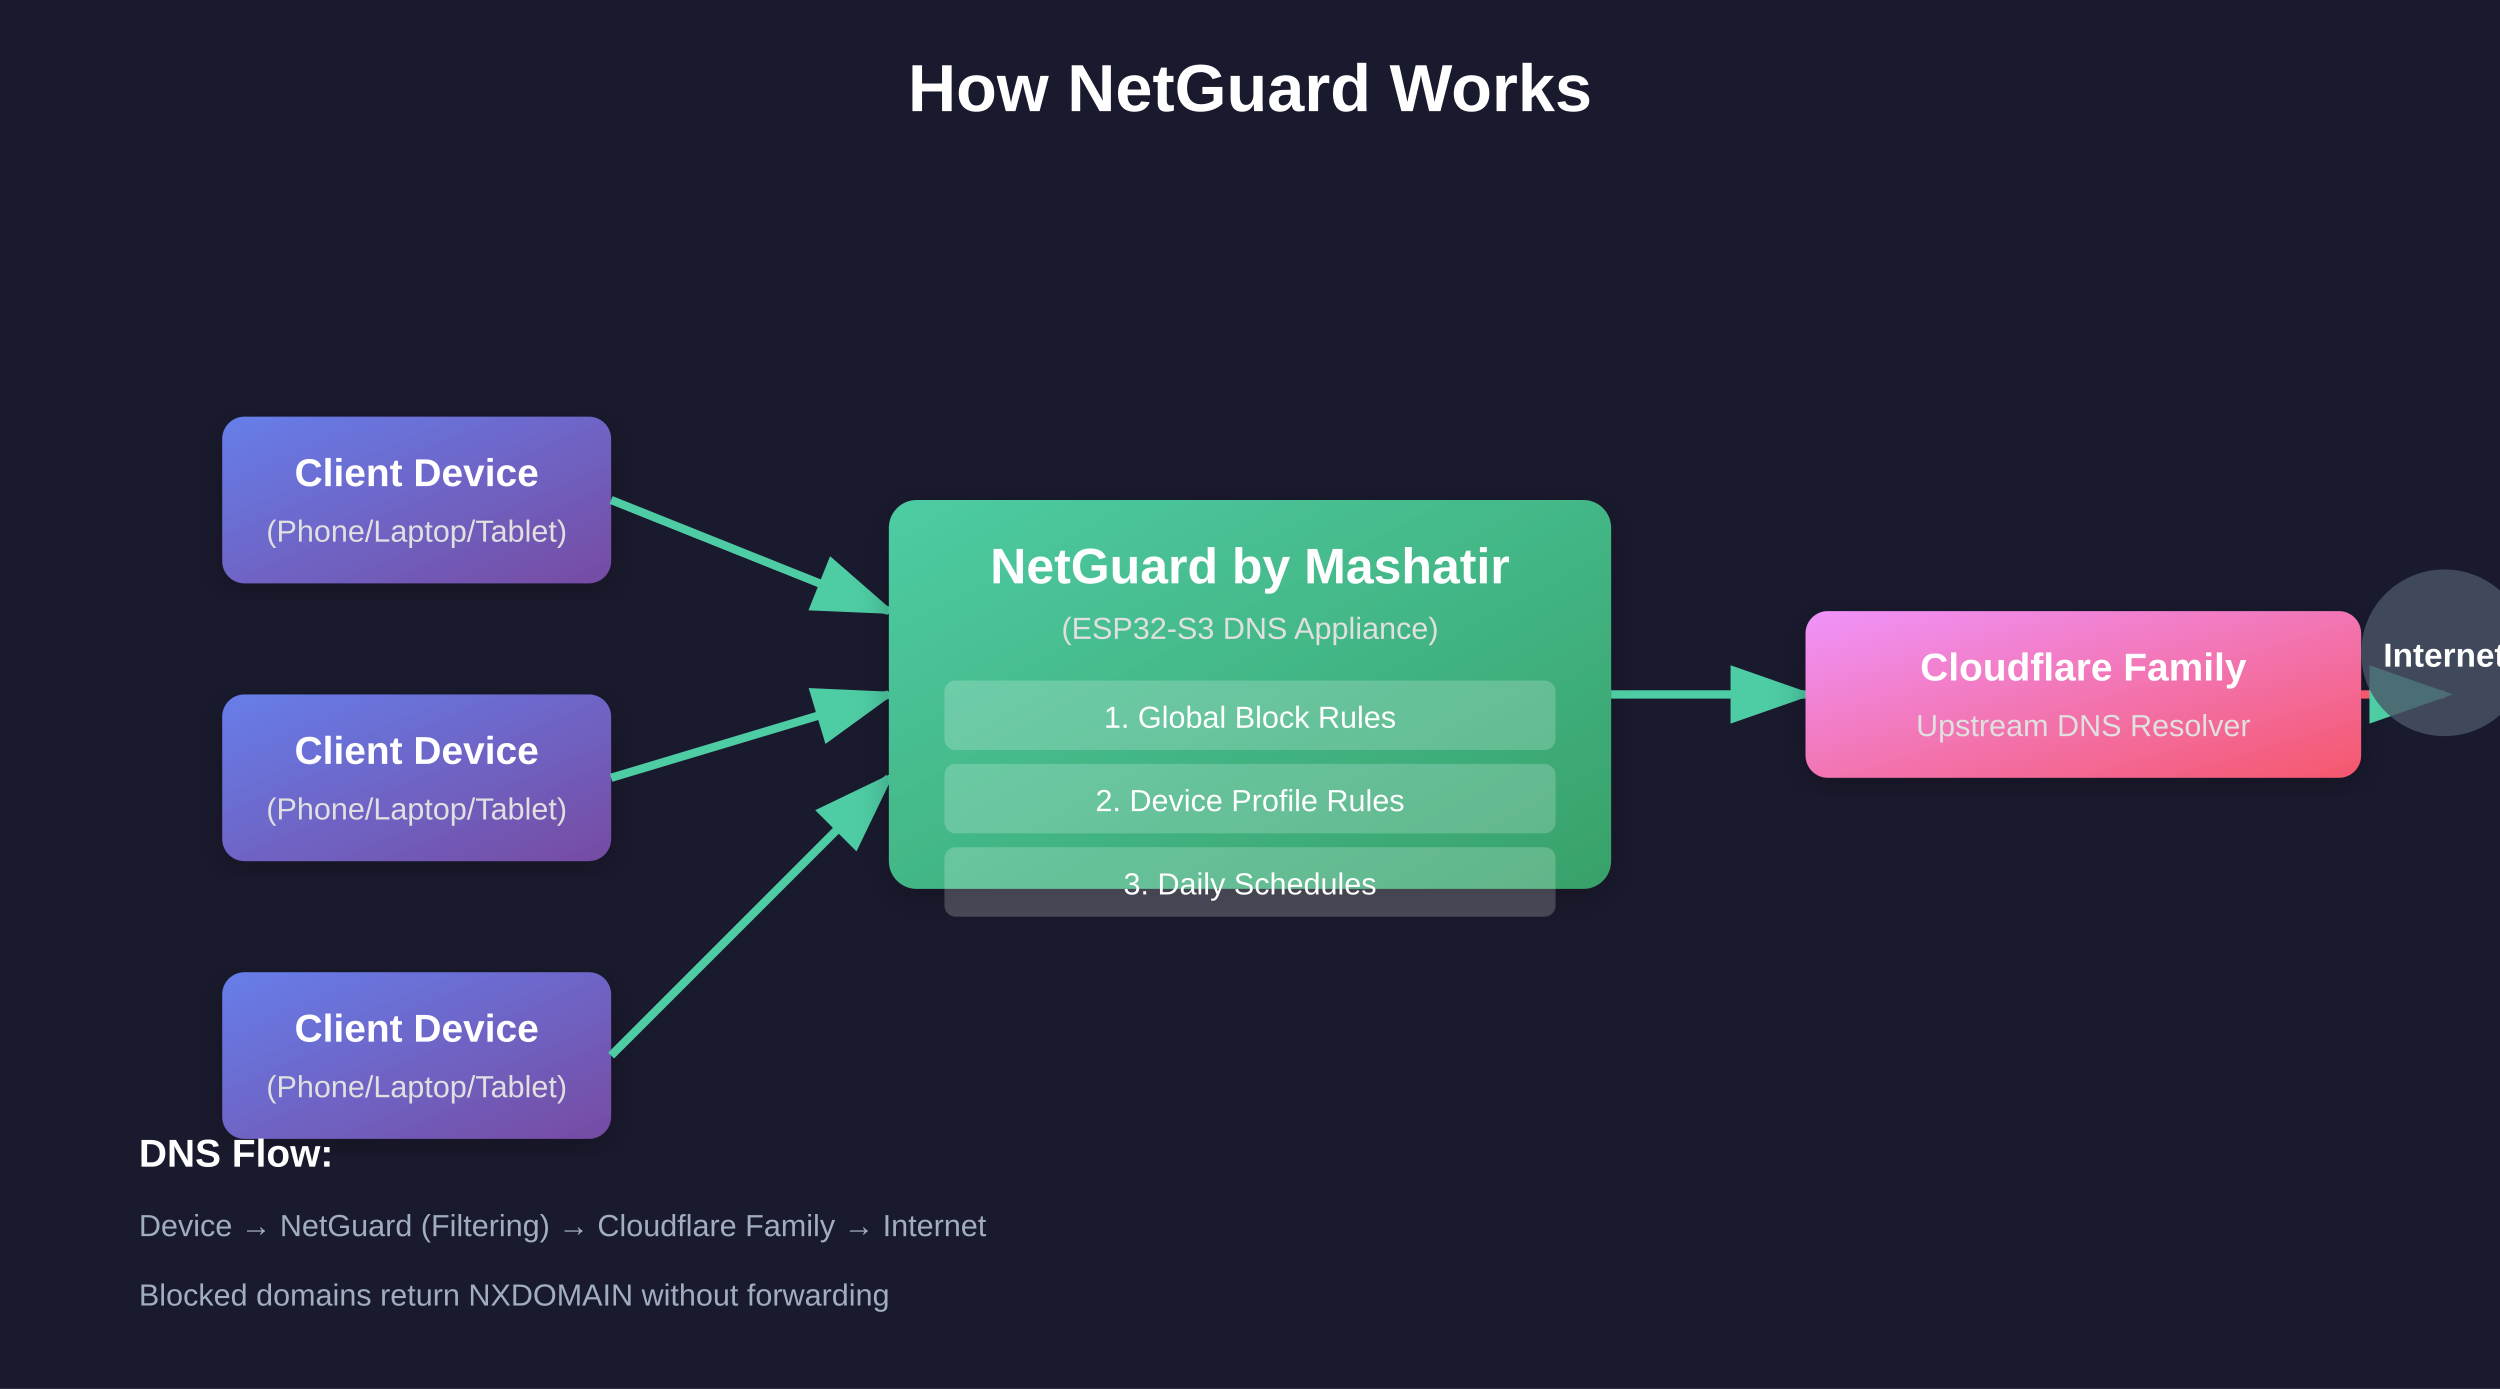
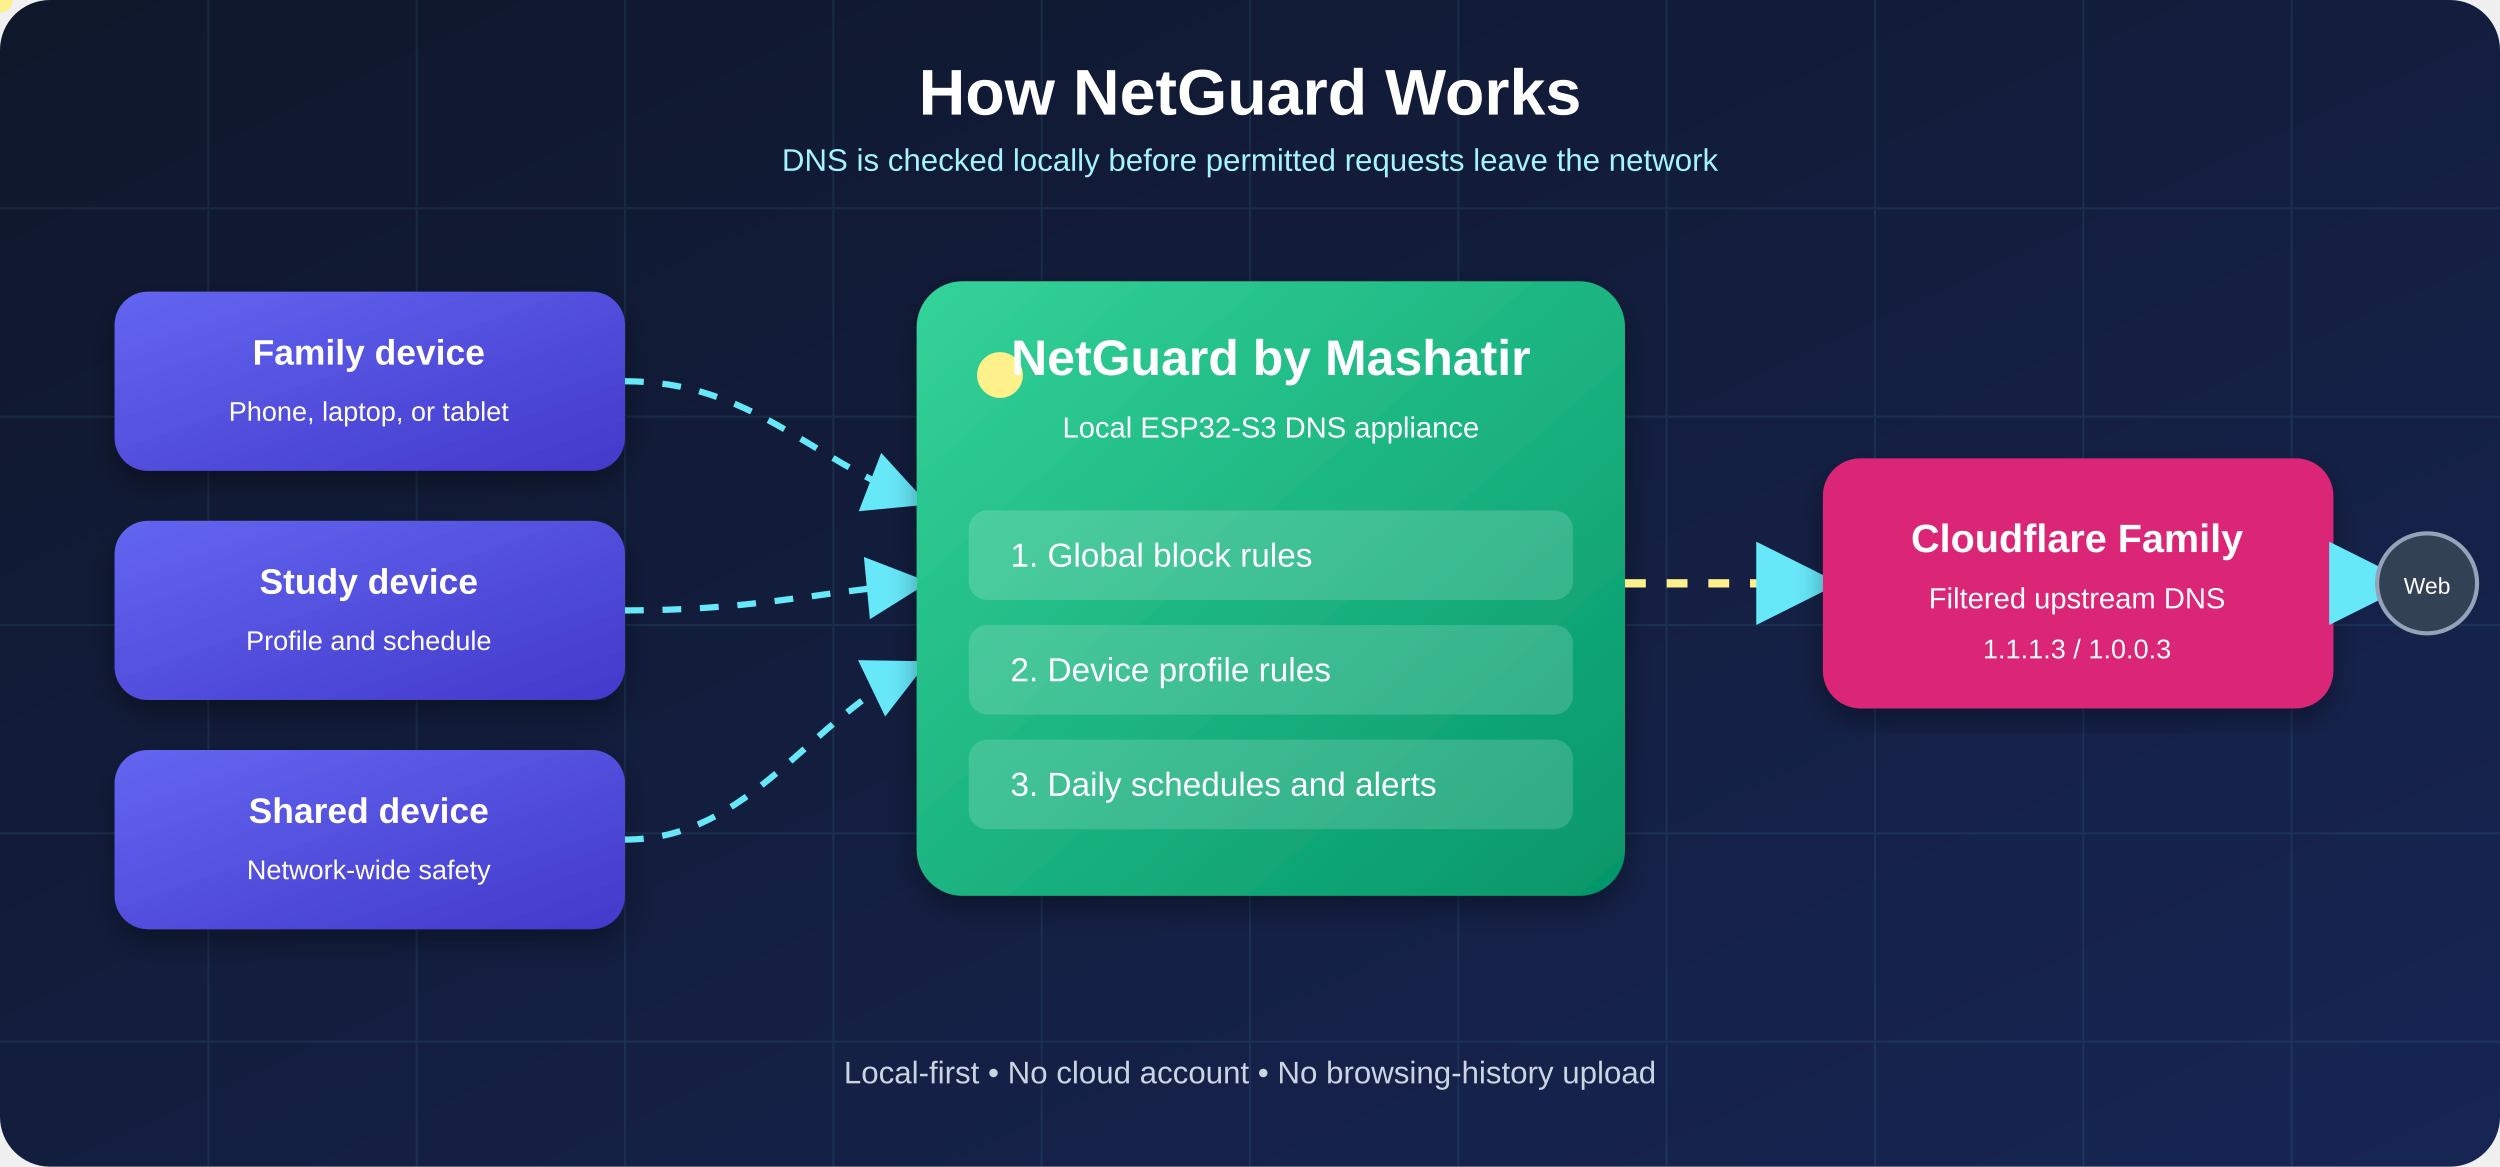
- <svg xmlns="http://www.w3.org/2000/svg" viewBox="0 0 900 500">
+ <svg xmlns="http://www.w3.org/2000/svg" viewBox="0 0 1200 560" role="img" aria-labelledby="t d">
  <defs>
-     <linearGradient id="deviceGrad" x1="0%" y1="0%" x2="100%" y2="100%">
-       <stop offset="0%" style="stop-color:#667eea;stop-opacity:1" />
-       <stop offset="100%" style="stop-color:#764ba2;stop-opacity:1" />
+     <linearGradient id="bg" x2="1" y2="1">
+       <stop stop-color="#0f172a" />
+       <stop offset="1" stop-color="#172554" />
    </linearGradient>
-     <linearGradient id="netguardGrad" x1="0%" y1="0%" x2="100%" y2="100%">
-       <stop offset="0%" style="stop-color:#4ecca3;stop-opacity:1" />
-       <stop offset="100%" style="stop-color:#38a169;stop-opacity:1" />
+     <linearGradient id="ng" x2="1" y2="1">
+       <stop stop-color="#34d399" />
+       <stop offset="1" stop-color="#059669" />
    </linearGradient>
-     <linearGradient id="upstreamGrad" x1="0%" y1="0%" x2="100%" y2="100%">
-       <stop offset="0%" style="stop-color:#f093fb;stop-opacity:1" />
-       <stop offset="100%" style="stop-color:#f5576c;stop-opacity:1" />
+     <linearGradient id="dev" x2="1" y2="1">
+       <stop stop-color="#6366f1" />
+       <stop offset="1" stop-color="#4338ca" />
    </linearGradient>
-     <filter id="dropShadow">
-       <feDropShadow dx="0" dy="3" stdDeviation="6" flood-opacity="0.25" />
+     <filter id="s">
+       <feDropShadow dx="0" dy="6" stdDeviation="7" flood-opacity=".35" />
    </filter>
-   </defs>
-   <rect width="900" height="500" fill="#1a1a2e" />
-   <text x="450" y="40" font-family="Arial, sans-serif" font-size="24" font-weight="bold" fill="#ffffff" text-anchor="middle">How NetGuard Works</text>
-   <g transform="translate(80, 150)">
-     <rect x="0" y="0" width="140" height="60" rx="8" fill="url(#deviceGrad)" filter="url(#dropShadow)" />
-     <text x="70" y="25" font-family="Arial" font-size="14" font-weight="bold" fill="#ffffff" text-anchor="middle">Client Device</text>
-     <text x="70" y="45" font-family="Arial" font-size="11" fill="#e0e0e0" text-anchor="middle">(Phone/Laptop/Tablet)</text>
-   </g>
-   <g transform="translate(80, 250)">
-     <rect x="0" y="0" width="140" height="60" rx="8" fill="url(#deviceGrad)" filter="url(#dropShadow)" />
-     <text x="70" y="25" font-family="Arial" font-size="14" font-weight="bold" fill="#ffffff" text-anchor="middle">Client Device</text>
-     <text x="70" y="45" font-family="Arial" font-size="11" fill="#e0e0e0" text-anchor="middle">(Phone/Laptop/Tablet)</text>
-   </g>
-   <g transform="translate(80, 350)">
-     <rect x="0" y="0" width="140" height="60" rx="8" fill="url(#deviceGrad)" filter="url(#dropShadow)" />
-     <text x="70" y="25" font-family="Arial" font-size="14" font-weight="bold" fill="#ffffff" text-anchor="middle">Client Device</text>
-     <text x="70" y="45" font-family="Arial" font-size="11" fill="#e0e0e0" text-anchor="middle">(Phone/Laptop/Tablet)</text>
-   </g>
-   <g stroke="#4ecca3" stroke-width="3" fill="none" marker-end="url(#arrowhead)">
-     <path d="M220 180 L320 220" />
-     <path d="M220 280 L320 250" />
-     <path d="M220 380 L320 280" />
-   </g>
-   <g transform="translate(320, 180)">
-     <rect x="0" y="0" width="260" height="140" rx="10" fill="url(#netguardGrad)" filter="url(#dropShadow)" />
-     <text x="130" y="30" font-family="Arial" font-size="18" font-weight="bold" fill="#ffffff" text-anchor="middle">NetGuard by Mashatir</text>
-     <text x="130" y="50" font-family="Arial" font-size="11" fill="#e0e0e0" text-anchor="middle">(ESP32-S3 DNS Appliance)</text>
-     <rect x="20" y="65" width="220" height="25" rx="4" fill="#ffffff" opacity="0.2" />
-     <text x="130" y="82" font-family="Arial" font-size="11" fill="#ffffff" text-anchor="middle">1. Global Block Rules</text>
-     <rect x="20" y="95" width="220" height="25" rx="4" fill="#ffffff" opacity="0.2" />
-     <text x="130" y="112" font-family="Arial" font-size="11" fill="#ffffff" text-anchor="middle">2. Device Profile Rules</text>
-     <rect x="20" y="125" width="220" height="25" rx="4" fill="#ffffff" opacity="0.2" />
-     <text x="130" y="142" font-family="Arial" font-size="11" fill="#ffffff" text-anchor="middle">3. Daily Schedules</text>
-   </g>
-   <path d="M580 250 L650 250" stroke="#4ecca3" stroke-width="3" fill="none" marker-end="url(#arrowhead)" />
-   <g transform="translate(650, 220)">
-     <rect x="0" y="0" width="200" height="60" rx="8" fill="url(#upstreamGrad)" filter="url(#dropShadow)" />
-     <text x="100" y="25" font-family="Arial" font-size="14" font-weight="bold" fill="#ffffff" text-anchor="middle">Cloudflare Family</text>
-     <text x="100" y="45" font-family="Arial" font-size="11" fill="#e0e0e0" text-anchor="middle">Upstream DNS Resolver</text>
-   </g>
-   <path d="M850 250 L880 250" stroke="#f5576c" stroke-width="3" fill="none" marker-end="url(#arrowhead)" />
-   <g transform="translate(880, 235)">
-     <circle cx="0" cy="0" r="30" fill="#4a5568" opacity="0.8" />
-     <text x="0" y="5" font-family="Arial" font-size="12" font-weight="bold" fill="#ffffff" text-anchor="middle">Internet</text>
-   </g>
-   <g transform="translate(50, 420)">
-     <text x="0" y="0" font-family="Arial" font-size="14" font-weight="bold" fill="#ffffff">DNS Flow:</text>
-     <text x="0" y="25" font-family="Arial" font-size="11" fill="#a0aec0">Device → NetGuard (Filtering) → Cloudflare Family → Internet</text>
-     <text x="0" y="50" font-family="Arial" font-size="11" fill="#a0aec0">Blocked domains return NXDOMAIN without forwarding</text>
-   </g>
-   <defs>
-     <marker id="arrowhead" markerWidth="10" markerHeight="7" refX="9" refY="3.5" orient="auto">
-       <polygon points="0 0, 10 3.5, 0 7" fill="#4ecca3" />
+     <marker id="a" markerWidth="10" markerHeight="10" refX="8" refY="5" orient="auto">
+       <path d="M0 0L10 5 0 10z" fill="#67e8f9" />
    </marker>
  </defs>
+   <rect width="1200" height="560" rx="24" fill="url(#bg)" />
+   <g opacity=".08" stroke="#67e8f9">
+     <path d="M0 100H1200M0 200H1200M0 300H1200M0 400H1200M0 500H1200" />
+     <path d="M100 0V560M200 0V560M300 0V560M400 0V560M500 0V560M600 0V560M700 0V560M800 0V560M900 0V560M1000 0V560M1100 0V560" />
+   </g>
+   <g font-family="Arial,sans-serif" text-anchor="middle">
+     <text x="600" y="55" font-size="31" font-weight="700" fill="white">How NetGuard Works</text>
+     <text x="600" y="82" font-size="15" fill="#a5f3fc">DNS is checked locally before permitted requests leave the network</text>
+   </g>
+   <g filter="url(#s)">
+     <rect x="55" y="140" width="245" height="86" rx="16" fill="url(#dev)" />
+     <rect x="55" y="250" width="245" height="86" rx="16" fill="url(#dev)" />
+     <rect x="55" y="360" width="245" height="86" rx="16" fill="url(#dev)" />
+   </g>
+   <g font-family="Arial" text-anchor="middle" fill="white">
+     <text x="177" y="175" font-size="17" font-weight="700">Family device</text>
+     <text x="177" y="202" font-size="13">Phone, laptop, or tablet</text>
+     <text x="177" y="285" font-size="17" font-weight="700">Study device</text>
+     <text x="177" y="312" font-size="13">Profile and schedule</text>
+     <text x="177" y="395" font-size="17" font-weight="700">Shared device</text>
+     <text x="177" y="422" font-size="13">Network-wide safety</text>
+   </g>
+   <g fill="none" stroke="#67e8f9" stroke-width="3" stroke-dasharray="9 9" marker-end="url(#a)">
+     <path d="M300 183C360 183 388 220 440 240">
+       <animate attributeName="stroke-dashoffset" from="18" to="0" dur="1s" repeatCount="indefinite" />
+     </path>
+     <path d="M300 293C360 293 388 285 440 280">
+       <animate attributeName="stroke-dashoffset" from="18" to="0" dur="1s" repeatCount="indefinite" />
+     </path>
+     <path d="M300 403C360 403 388 345 440 320">
+       <animate attributeName="stroke-dashoffset" from="18" to="0" dur="1s" repeatCount="indefinite" />
+     </path>
+   </g>
+   <g filter="url(#s)">
+     <rect x="440" y="135" width="340" height="295" rx="22" fill="url(#ng)" />
+     <rect x="465" y="245" width="290" height="43" rx="9" fill="white" opacity=".16" />
+     <rect x="465" y="300" width="290" height="43" rx="9" fill="white" opacity=".16" />
+     <rect x="465" y="355" width="290" height="43" rx="9" fill="white" opacity=".16" />
+   </g>
+   <circle cx="480" cy="180" r="11" fill="#fef08a">
+     <animate attributeName="opacity" values="1;.3;1" dur="1.5s" repeatCount="indefinite" />
+   </circle>
+   <g font-family="Arial" fill="white">
+     <text x="610" y="180" text-anchor="middle" font-size="24" font-weight="700">NetGuard by Mashatir</text>
+     <text x="610" y="210" text-anchor="middle" font-size="14">Local ESP32-S3 DNS appliance</text>
+     <text x="485" y="272" font-size="16">1. Global block rules</text>
+     <text x="485" y="327" font-size="16">2. Device profile rules</text>
+     <text x="485" y="382" font-size="16">3. Daily schedules and alerts</text>
+   </g>
+   <path d="M780 280H875" fill="none" stroke="#fef08a" stroke-width="4" stroke-dasharray="10 10" marker-end="url(#a)">
+     <animate attributeName="stroke-dashoffset" from="20" to="0" dur=".8s" repeatCount="indefinite" />
+   </path>
+   <g filter="url(#s)">
+     <rect x="875" y="220" width="245" height="120" rx="18" fill="#db2777" />
+   </g>
+   <g text-anchor="middle" font-family="Arial" fill="white">
+     <text x="997" y="265" font-size="19" font-weight="700">Cloudflare Family</text>
+     <text x="997" y="292" font-size="14">Filtered upstream DNS</text>
+     <text x="997" y="316" font-size="13">1.1.1.3 / 1.0.0.3</text>
+   </g>
+   <path d="M1120 280H1150" stroke="#fef08a" stroke-width="4" marker-end="url(#a)" />
+   <circle cx="1165" cy="280" r="24" fill="#334155" stroke="#94a3b8" stroke-width="2">
+     <animate attributeName="r" values="24;28;24" dur="2s" repeatCount="indefinite" />
+   </circle>
+   <text x="1165" y="285" text-anchor="middle" font-family="Arial" font-size="11" fill="white">Web</text>
+   <g fill="#fef08a">
+     <circle r="6">
+       <animateMotion dur="2s" repeatCount="indefinite" path="M300 183C360 183 388 220 440 240" />
+     </circle>
+     <circle r="6">
+       <animateMotion begin=".7s" dur="2s" repeatCount="indefinite" path="M300 293C360 293 388 285 440 280" />
+     </circle>
+     <circle r="6">
+       <animateMotion begin="1s" dur="1.5s" repeatCount="indefinite" path="M780 280H875" />
+     </circle>
+   </g>
+   <text x="600" y="520" text-anchor="middle" font-family="Arial" font-size="15" fill="#cbd5e1">Local-first • No cloud account • No browsing-history upload</text>
</svg>
